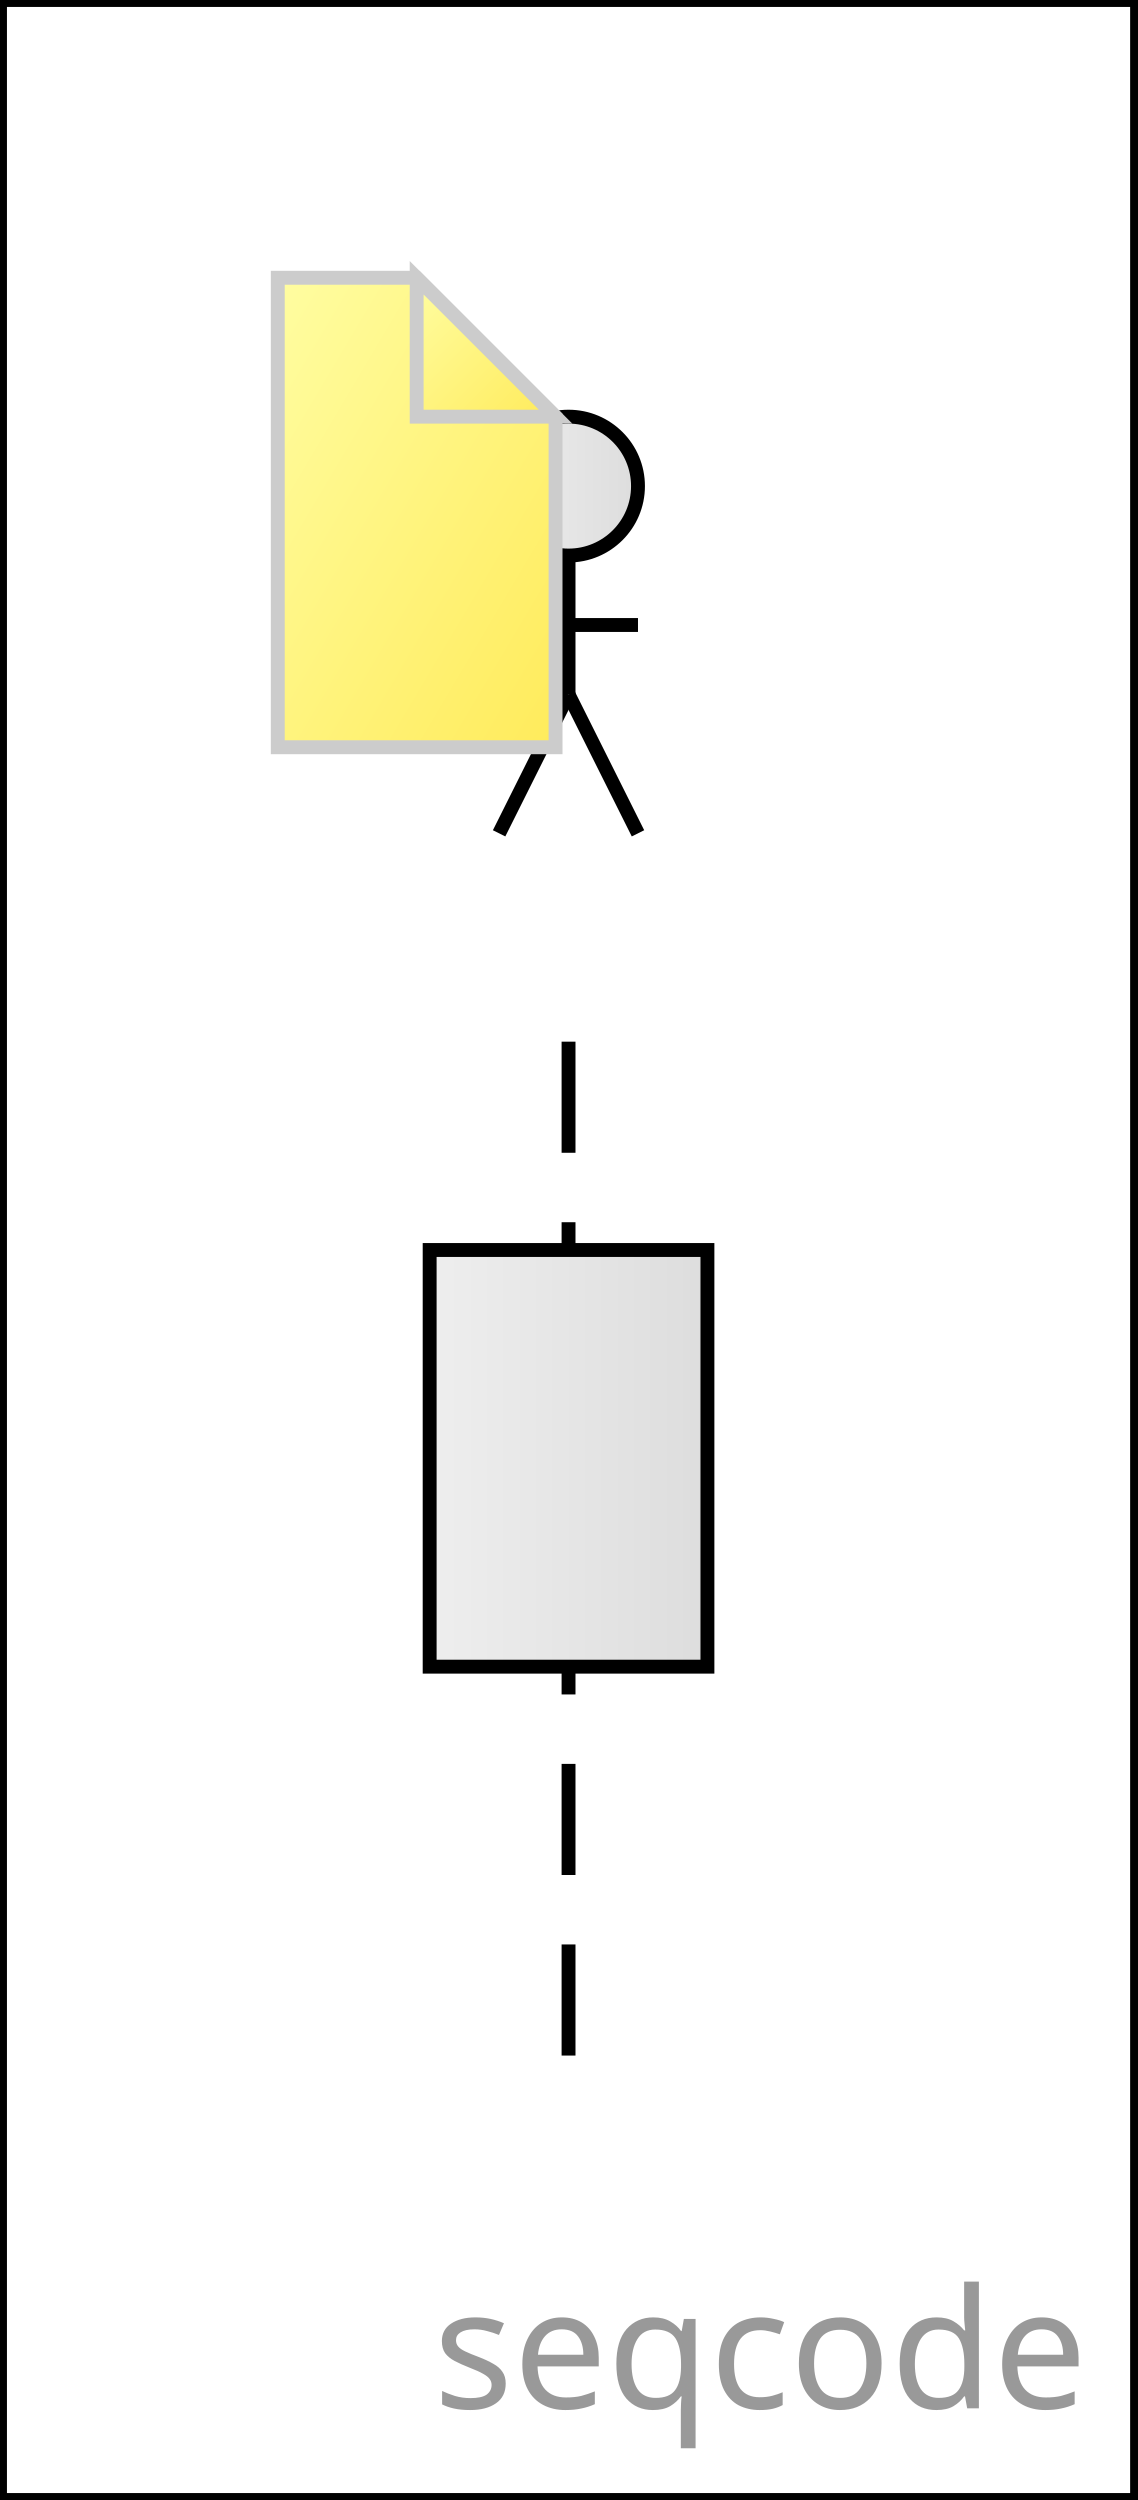
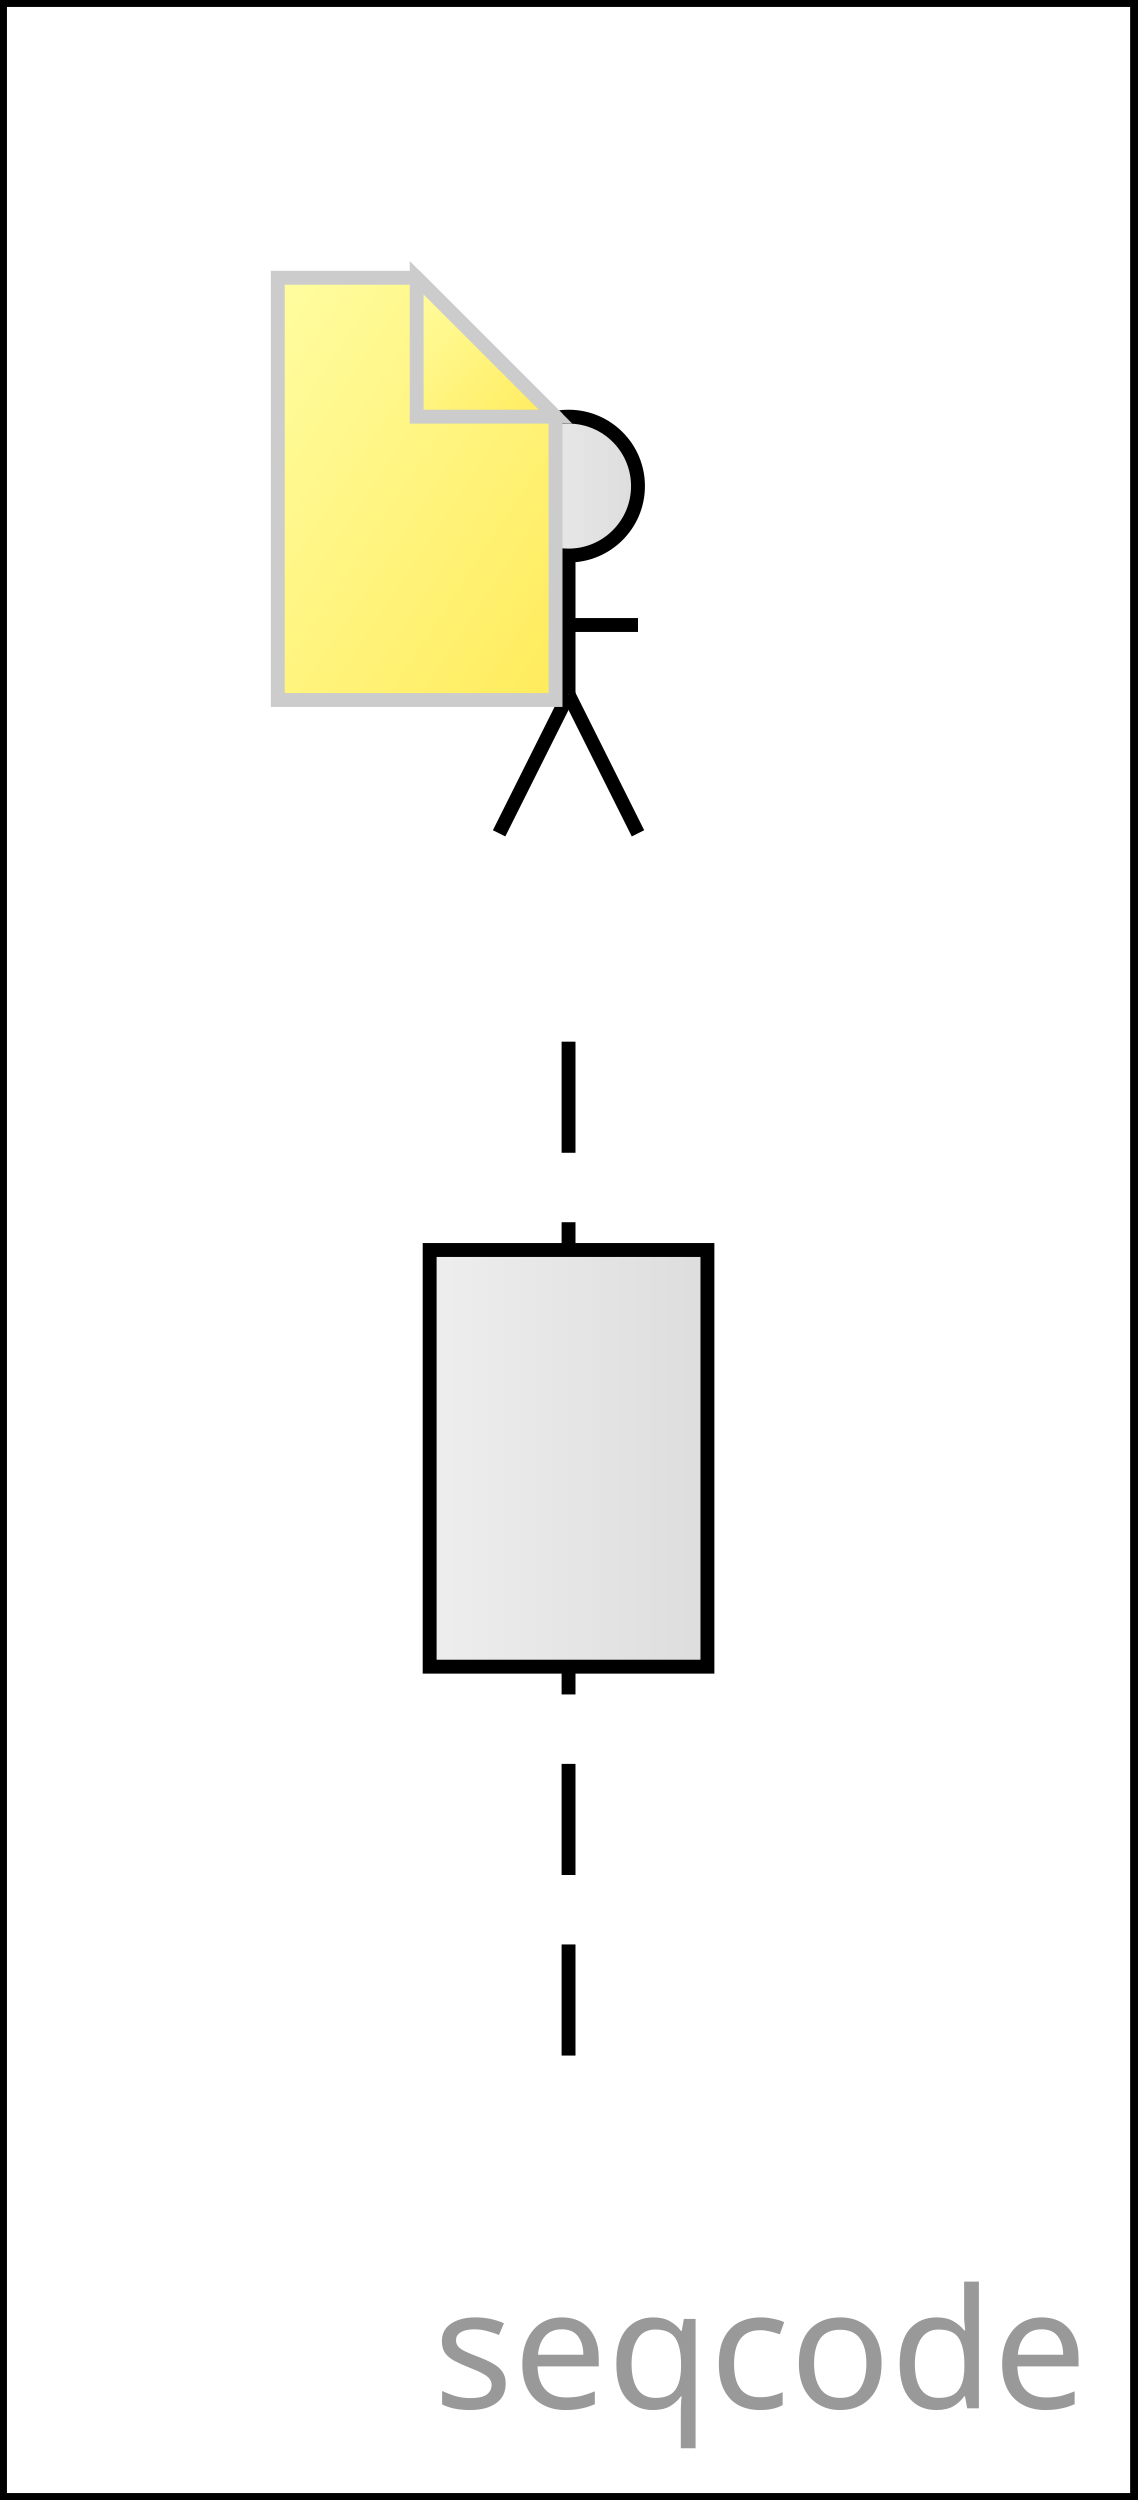
<svg xmlns="http://www.w3.org/2000/svg" version="1.1" width="81.87" height="180" viewBox="0 0 81.87 180">
  <defs>
    <linearGradient id="SvgjsLinearGradient1016">
      <stop stop-color="#eeeeee" offset="0" />
      <stop stop-color="#dddddd" offset="1" />
    </linearGradient>
    <linearGradient x1="0" y1="0" x2="1" y2="1" id="SvgjsLinearGradient1017">
      <stop stop-color="#fffda1" offset="0" />
      <stop stop-color="#ffeb5b" offset="1" />
    </linearGradient>
    <text id="seqcode"># trim() on null called
note(20,20,20,)</text>
  </defs>
  <rect width="81.87" height="180" fill="white" stroke-width="1" stroke="black" />
  <a href="https://seqcode.app" target="_blank">
    <text text-anchor="end" font-size="12" font-weight="100" font-family="sans-serif" fill="#999999" x="78.27" y="173.4">seqcode </text>
  </a>
  <line x1="40.935" y1="75" x2="40.935" y2="150" stroke-dasharray="8 5" stroke-width="1" stroke="black" />
  <g transform="matrix(1,0,0,1,10.93506,0)">
    <rect width="20" height="30" x="20" y="90" fill="url(#SvgjsLinearGradient1016)" stroke-width="1" stroke="black" />
  </g>
  <g transform="matrix(1,0,0,1,40.93506,45)">
    <circle r="5" cx="0" cy="-10" fill="url(#SvgjsLinearGradient1016)" stroke-width="1" stroke="black" />
    <line x1="-5" y1="0" x2="5" y2="0" stroke-width="1" stroke="black" />
    <line x1="0" y1="-5" x2="0" y2="5" stroke-width="1" stroke="black" />
    <line x1="-5" y1="15" x2="0" y2="5" stroke-width="1" stroke="black" />
    <line x1="0" y1="5" x2="5" y2="15" stroke-width="1" stroke="black" />
  </g>
  <g class="note">
-     <polygon points="20,20 20,53.8 40,53.8 40,30 30,20" fill="url(#SvgjsLinearGradient1017)" stroke-width="1" stroke="#cccccc" />
+     <polygon points="20,20 20,50.4 40,50.4 40,30 30,20" fill="url(#SvgjsLinearGradient1017)" stroke-width="1" stroke="#cccccc" />
    <polygon points="40,30 30,20 30,30" fill="url(#SvgjsLinearGradient1017)" stroke-width="1" stroke="#cccccc" />
-     <text text-anchor="start" font-size="14" font-weight="100" font-family="verdana" fill="#0000cd" x="35.935" y="41.4" />
+     <text text-anchor="start" font-size="12" font-weight="100" font-family="verdana" fill="#0000cd" x="35.935" y="41.4" />
  </g>
</svg>
